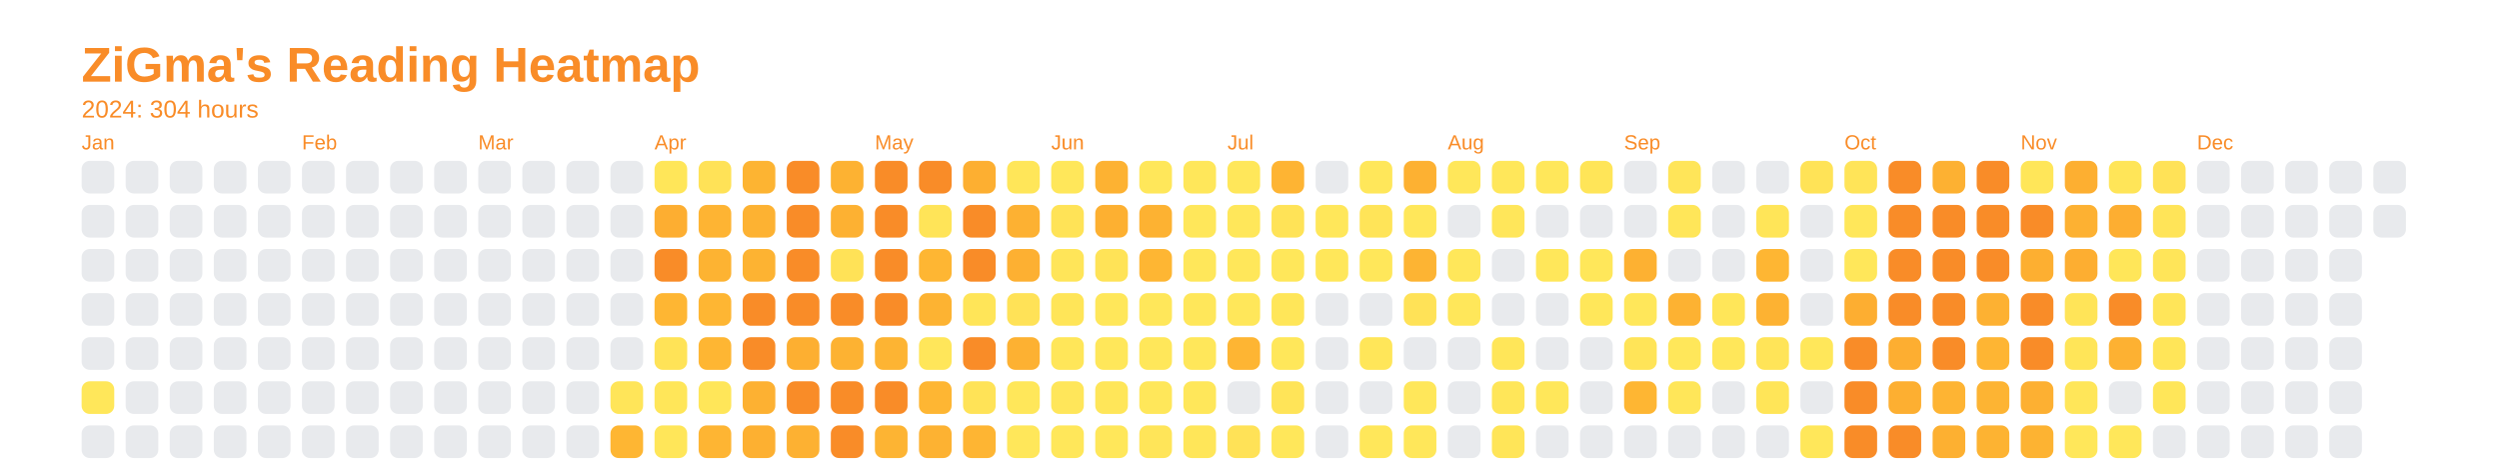
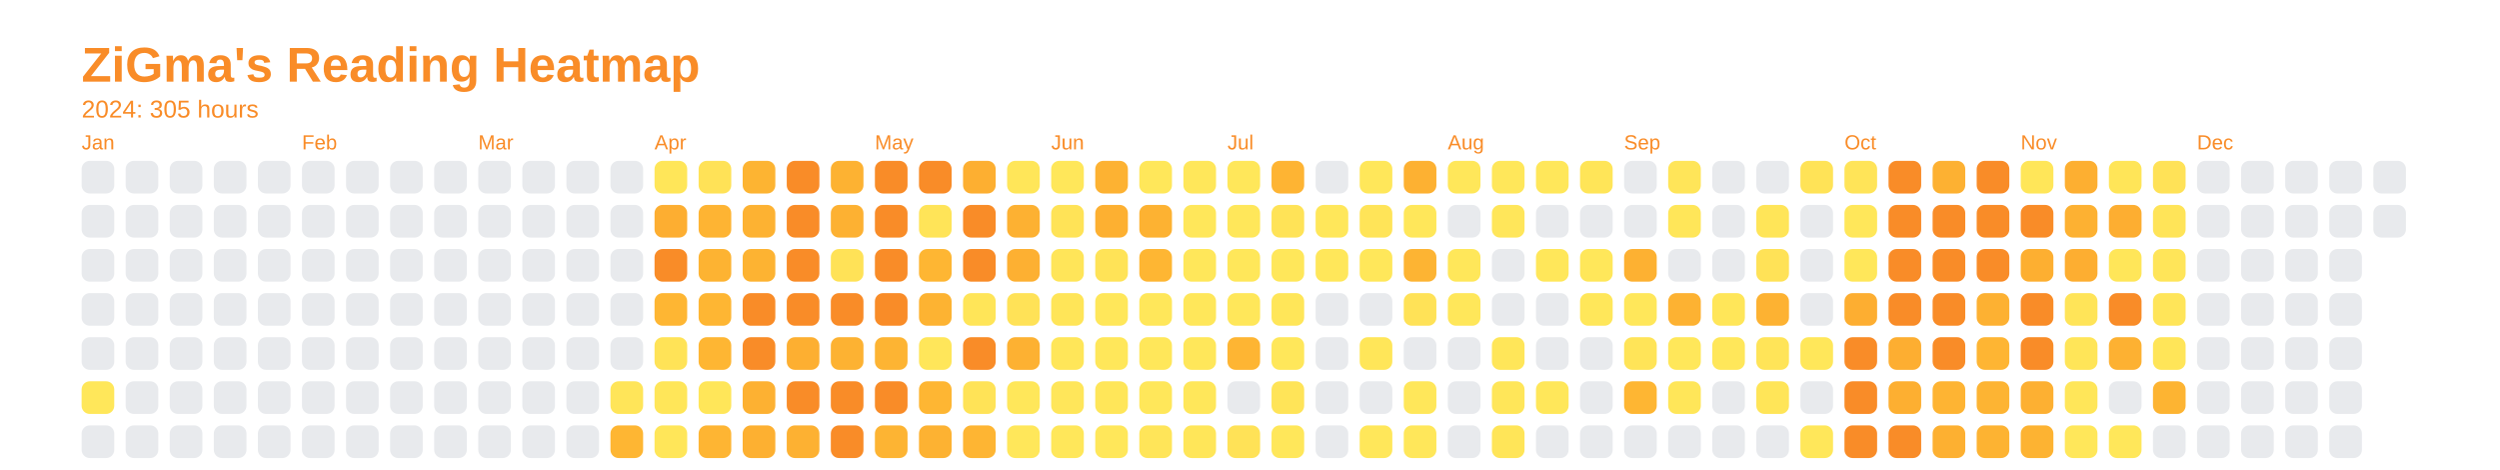
<svg xmlns="http://www.w3.org/2000/svg" baseProfile="full" height="57.5mm" version="1.1" viewBox="0,0,306.2,57.5" width="306.2mm">
  <defs />
  <rect fill="none" height="57.5" width="306.2" x="0" y="0" />
  <text fill="#f98c28" style="font-size:6px; font-family:Arial; font-weight:bold;" x="10" y="10">ZiGma's Reading Heatmap</text>
-   <text fill="#f98c28" style="font-size:3px; font-family:Arial;" x="10" y="14.4">2024: 304 hours</text>
+   <text fill="#f98c28" style="font-size:3px; font-family:Arial;" x="10" y="14.4">2024: 305 hours</text>
  <text fill="#f98c28" style="font-size:2.5px; font-family:Arial" x="10" y="18.3">Jan</text>
  <rect fill="#e8eaed" height="4" rx="1" ry="1" width="4" x="10" y="19.7" />
  <rect fill="#e8eaed" height="4" rx="1" ry="1" width="4" x="10" y="25.1" />
  <rect fill="#e8eaed" height="4" rx="1" ry="1" width="4" x="10" y="30.5" />
  <rect fill="#e8eaed" height="4" rx="1" ry="1" width="4" x="10" y="35.9" />
  <rect fill="#e8eaed" height="4" rx="1" ry="1" width="4" x="10" y="41.3" />
  <rect fill="#ffe75a" height="4" rx="1" ry="1" width="4" x="10" y="46.7" />
  <rect fill="#e8eaed" height="4" rx="1" ry="1" width="4" x="10" y="52.1" />
  <rect fill="#e8eaed" height="4" rx="1" ry="1" width="4" x="15.4" y="19.7" />
  <rect fill="#e8eaed" height="4" rx="1" ry="1" width="4" x="15.4" y="25.1" />
  <rect fill="#e8eaed" height="4" rx="1" ry="1" width="4" x="15.4" y="30.5" />
  <rect fill="#e8eaed" height="4" rx="1" ry="1" width="4" x="15.4" y="35.9" />
  <rect fill="#e8eaed" height="4" rx="1" ry="1" width="4" x="15.4" y="41.3" />
  <rect fill="#e8eaed" height="4" rx="1" ry="1" width="4" x="15.4" y="46.7" />
  <rect fill="#e8eaed" height="4" rx="1" ry="1" width="4" x="15.4" y="52.1" />
  <rect fill="#e8eaed" height="4" rx="1" ry="1" width="4" x="20.8" y="19.7" />
  <rect fill="#e8eaed" height="4" rx="1" ry="1" width="4" x="20.8" y="25.1" />
  <rect fill="#e8eaed" height="4" rx="1" ry="1" width="4" x="20.8" y="30.5" />
  <rect fill="#e8eaed" height="4" rx="1" ry="1" width="4" x="20.8" y="35.9" />
  <rect fill="#e8eaed" height="4" rx="1" ry="1" width="4" x="20.8" y="41.3" />
  <rect fill="#e8eaed" height="4" rx="1" ry="1" width="4" x="20.8" y="46.7" />
  <rect fill="#e8eaed" height="4" rx="1" ry="1" width="4" x="20.8" y="52.1" />
  <rect fill="#e8eaed" height="4" rx="1" ry="1" width="4" x="26.2" y="19.7" />
  <rect fill="#e8eaed" height="4" rx="1" ry="1" width="4" x="26.2" y="25.1" />
  <rect fill="#e8eaed" height="4" rx="1" ry="1" width="4" x="26.2" y="30.5" />
  <rect fill="#e8eaed" height="4" rx="1" ry="1" width="4" x="26.2" y="35.9" />
  <rect fill="#e8eaed" height="4" rx="1" ry="1" width="4" x="26.2" y="41.3" />
  <rect fill="#e8eaed" height="4" rx="1" ry="1" width="4" x="26.2" y="46.7" />
  <rect fill="#e8eaed" height="4" rx="1" ry="1" width="4" x="26.2" y="52.1" />
  <rect fill="#e8eaed" height="4" rx="1" ry="1" width="4" x="31.6" y="19.7" />
  <rect fill="#e8eaed" height="4" rx="1" ry="1" width="4" x="31.6" y="25.1" />
  <rect fill="#e8eaed" height="4" rx="1" ry="1" width="4" x="31.6" y="30.5" />
  <rect fill="#e8eaed" height="4" rx="1" ry="1" width="4" x="31.6" y="35.9" />
  <rect fill="#e8eaed" height="4" rx="1" ry="1" width="4" x="31.6" y="41.3" />
  <rect fill="#e8eaed" height="4" rx="1" ry="1" width="4" x="31.6" y="46.7" />
  <rect fill="#e8eaed" height="4" rx="1" ry="1" width="4" x="31.6" y="52.1" />
  <text fill="#f98c28" style="font-size:2.5px; font-family:Arial" x="37.0" y="18.3">Feb</text>
  <rect fill="#e8eaed" height="4" rx="1" ry="1" width="4" x="37.0" y="19.7" />
  <rect fill="#e8eaed" height="4" rx="1" ry="1" width="4" x="37.0" y="25.1" />
  <rect fill="#e8eaed" height="4" rx="1" ry="1" width="4" x="37.0" y="30.5" />
  <rect fill="#e8eaed" height="4" rx="1" ry="1" width="4" x="37.0" y="35.9" />
  <rect fill="#e8eaed" height="4" rx="1" ry="1" width="4" x="37.0" y="41.3" />
  <rect fill="#e8eaed" height="4" rx="1" ry="1" width="4" x="37.0" y="46.7" />
  <rect fill="#e8eaed" height="4" rx="1" ry="1" width="4" x="37.0" y="52.1" />
  <rect fill="#e8eaed" height="4" rx="1" ry="1" width="4" x="42.4" y="19.7" />
  <rect fill="#e8eaed" height="4" rx="1" ry="1" width="4" x="42.4" y="25.1" />
  <rect fill="#e8eaed" height="4" rx="1" ry="1" width="4" x="42.4" y="30.5" />
  <rect fill="#e8eaed" height="4" rx="1" ry="1" width="4" x="42.4" y="35.9" />
  <rect fill="#e8eaed" height="4" rx="1" ry="1" width="4" x="42.4" y="41.3" />
  <rect fill="#e8eaed" height="4" rx="1" ry="1" width="4" x="42.4" y="46.7" />
  <rect fill="#e8eaed" height="4" rx="1" ry="1" width="4" x="42.4" y="52.1" />
  <rect fill="#e8eaed" height="4" rx="1" ry="1" width="4" x="47.8" y="19.7" />
  <rect fill="#e8eaed" height="4" rx="1" ry="1" width="4" x="47.8" y="25.1" />
  <rect fill="#e8eaed" height="4" rx="1" ry="1" width="4" x="47.8" y="30.5" />
  <rect fill="#e8eaed" height="4" rx="1" ry="1" width="4" x="47.8" y="35.9" />
  <rect fill="#e8eaed" height="4" rx="1" ry="1" width="4" x="47.8" y="41.3" />
  <rect fill="#e8eaed" height="4" rx="1" ry="1" width="4" x="47.8" y="46.7" />
  <rect fill="#e8eaed" height="4" rx="1" ry="1" width="4" x="47.8" y="52.1" />
  <rect fill="#e8eaed" height="4" rx="1" ry="1" width="4" x="53.2" y="19.7" />
  <rect fill="#e8eaed" height="4" rx="1" ry="1" width="4" x="53.2" y="25.1" />
  <rect fill="#e8eaed" height="4" rx="1" ry="1" width="4" x="53.2" y="30.5" />
  <rect fill="#e8eaed" height="4" rx="1" ry="1" width="4" x="53.2" y="35.9" />
  <rect fill="#e8eaed" height="4" rx="1" ry="1" width="4" x="53.2" y="41.3" />
  <rect fill="#e8eaed" height="4" rx="1" ry="1" width="4" x="53.2" y="46.7" />
  <rect fill="#e8eaed" height="4" rx="1" ry="1" width="4" x="53.2" y="52.1" />
  <text fill="#f98c28" style="font-size:2.5px; font-family:Arial" x="58.6" y="18.3">Mar</text>
  <rect fill="#e8eaed" height="4" rx="1" ry="1" width="4" x="58.6" y="19.7" />
  <rect fill="#e8eaed" height="4" rx="1" ry="1" width="4" x="58.6" y="25.1" />
  <rect fill="#e8eaed" height="4" rx="1" ry="1" width="4" x="58.6" y="30.5" />
  <rect fill="#e8eaed" height="4" rx="1" ry="1" width="4" x="58.6" y="35.9" />
  <rect fill="#e8eaed" height="4" rx="1" ry="1" width="4" x="58.6" y="41.3" />
  <rect fill="#e8eaed" height="4" rx="1" ry="1" width="4" x="58.6" y="46.7" />
  <rect fill="#e8eaed" height="4" rx="1" ry="1" width="4" x="58.6" y="52.1" />
  <rect fill="#e8eaed" height="4" rx="1" ry="1" width="4" x="64" y="19.7" />
  <rect fill="#e8eaed" height="4" rx="1" ry="1" width="4" x="64" y="25.1" />
  <rect fill="#e8eaed" height="4" rx="1" ry="1" width="4" x="64" y="30.5" />
  <rect fill="#e8eaed" height="4" rx="1" ry="1" width="4" x="64" y="35.9" />
  <rect fill="#e8eaed" height="4" rx="1" ry="1" width="4" x="64" y="41.3" />
  <rect fill="#e8eaed" height="4" rx="1" ry="1" width="4" x="64" y="46.7" />
  <rect fill="#e8eaed" height="4" rx="1" ry="1" width="4" x="64" y="52.1" />
  <rect fill="#e8eaed" height="4" rx="1" ry="1" width="4" x="69.4" y="19.7" />
  <rect fill="#e8eaed" height="4" rx="1" ry="1" width="4" x="69.4" y="25.1" />
  <rect fill="#e8eaed" height="4" rx="1" ry="1" width="4" x="69.4" y="30.5" />
  <rect fill="#e8eaed" height="4" rx="1" ry="1" width="4" x="69.4" y="35.9" />
  <rect fill="#e8eaed" height="4" rx="1" ry="1" width="4" x="69.4" y="41.3" />
  <rect fill="#e8eaed" height="4" rx="1" ry="1" width="4" x="69.4" y="46.7" />
  <rect fill="#e8eaed" height="4" rx="1" ry="1" width="4" x="69.4" y="52.1" />
  <rect fill="#e8eaed" height="4" rx="1" ry="1" width="4" x="74.8" y="19.7" />
  <rect fill="#e8eaed" height="4" rx="1" ry="1" width="4" x="74.8" y="25.1" />
  <rect fill="#e8eaed" height="4" rx="1" ry="1" width="4" x="74.8" y="30.5" />
  <rect fill="#e8eaed" height="4" rx="1" ry="1" width="4" x="74.8" y="35.9" />
  <rect fill="#e8eaed" height="4" rx="1" ry="1" width="4" x="74.8" y="41.3" />
  <rect fill="#ffe559" height="4" rx="1" ry="1" width="4" x="74.8" y="46.7" />
  <rect fill="#feb633" height="4" rx="1" ry="1" width="4" x="74.8" y="52.1" />
  <text fill="#f98c28" style="font-size:2.5px; font-family:Arial" x="80.2" y="18.3">Apr</text>
  <rect fill="#ffe659" height="4" rx="1" ry="1" width="4" x="80.2" y="19.7" />
  <rect fill="#fdae31" height="4" rx="1" ry="1" width="4" x="80.2" y="25.1" />
  <rect fill="#f98c28" height="4" rx="1" ry="1" width="4" x="80.2" y="30.5" />
  <rect fill="#feb633" height="4" rx="1" ry="1" width="4" x="80.2" y="35.9" />
  <rect fill="#ffe357" height="4" rx="1" ry="1" width="4" x="80.2" y="41.3" />
  <rect fill="#ffe659" height="4" rx="1" ry="1" width="4" x="80.2" y="46.7" />
  <rect fill="#ffe659" height="4" rx="1" ry="1" width="4" x="80.2" y="52.1" />
  <rect fill="#ffe257" height="4" rx="1" ry="1" width="4" x="85.6" y="19.7" />
  <rect fill="#feb433" height="4" rx="1" ry="1" width="4" x="85.6" y="25.1" />
  <rect fill="#fdb332" height="4" rx="1" ry="1" width="4" x="85.6" y="30.5" />
  <rect fill="#feb633" height="4" rx="1" ry="1" width="4" x="85.6" y="35.9" />
  <rect fill="#feb633" height="4" rx="1" ry="1" width="4" x="85.6" y="41.3" />
  <rect fill="#ffe659" height="4" rx="1" ry="1" width="4" x="85.6" y="46.7" />
  <rect fill="#feb533" height="4" rx="1" ry="1" width="4" x="85.6" y="52.1" />
  <rect fill="#fdb432" height="4" rx="1" ry="1" width="4" x="91" y="19.7" />
  <rect fill="#fdb232" height="4" rx="1" ry="1" width="4" x="91" y="25.1" />
  <rect fill="#fdb332" height="4" rx="1" ry="1" width="4" x="91" y="30.5" />
  <rect fill="#f98c28" height="4" rx="1" ry="1" width="4" x="91" y="35.9" />
  <rect fill="#f98c28" height="4" rx="1" ry="1" width="4" x="91" y="41.3" />
  <rect fill="#fdb132" height="4" rx="1" ry="1" width="4" x="91" y="46.7" />
  <rect fill="#fdb031" height="4" rx="1" ry="1" width="4" x="91" y="52.1" />
  <rect fill="#f98c28" height="4" rx="1" ry="1" width="4" x="96.4" y="19.7" />
  <rect fill="#f98c28" height="4" rx="1" ry="1" width="4" x="96.4" y="25.1" />
  <rect fill="#f98c28" height="4" rx="1" ry="1" width="4" x="96.4" y="30.5" />
  <rect fill="#f98c28" height="4" rx="1" ry="1" width="4" x="96.4" y="35.9" />
  <rect fill="#fdaf31" height="4" rx="1" ry="1" width="4" x="96.4" y="41.3" />
  <rect fill="#f98c28" height="4" rx="1" ry="1" width="4" x="96.4" y="46.7" />
  <rect fill="#fdb132" height="4" rx="1" ry="1" width="4" x="96.4" y="52.1" />
  <rect fill="#fdb232" height="4" rx="1" ry="1" width="4" x="101.8" y="19.7" />
  <rect fill="#fdb132" height="4" rx="1" ry="1" width="4" x="101.8" y="25.1" />
  <rect fill="#ffe257" height="4" rx="1" ry="1" width="4" x="101.8" y="30.5" />
  <rect fill="#f98c28" height="4" rx="1" ry="1" width="4" x="101.8" y="35.9" />
  <rect fill="#fdb232" height="4" rx="1" ry="1" width="4" x="101.8" y="41.3" />
  <rect fill="#f98c28" height="4" rx="1" ry="1" width="4" x="101.8" y="46.7" />
  <rect fill="#f98c28" height="4" rx="1" ry="1" width="4" x="101.8" y="52.1" />
  <text fill="#f98c28" style="font-size:2.5px; font-family:Arial" x="107.2" y="18.3">May</text>
  <rect fill="#f98c28" height="4" rx="1" ry="1" width="4" x="107.2" y="19.7" />
  <rect fill="#f98c28" height="4" rx="1" ry="1" width="4" x="107.2" y="25.1" />
  <rect fill="#f98c28" height="4" rx="1" ry="1" width="4" x="107.2" y="30.5" />
  <rect fill="#f98c28" height="4" rx="1" ry="1" width="4" x="107.2" y="35.9" />
  <rect fill="#fdb433" height="4" rx="1" ry="1" width="4" x="107.2" y="41.3" />
  <rect fill="#f98c28" height="4" rx="1" ry="1" width="4" x="107.2" y="46.7" />
  <rect fill="#fdb433" height="4" rx="1" ry="1" width="4" x="107.2" y="52.1" />
  <rect fill="#f98c28" height="4" rx="1" ry="1" width="4" x="112.6" y="19.7" />
  <rect fill="#ffe458" height="4" rx="1" ry="1" width="4" x="112.6" y="25.1" />
  <rect fill="#feb633" height="4" rx="1" ry="1" width="4" x="112.6" y="30.5" />
  <rect fill="#fdb332" height="4" rx="1" ry="1" width="4" x="112.6" y="35.9" />
  <rect fill="#ffe65a" height="4" rx="1" ry="1" width="4" x="112.6" y="41.3" />
  <rect fill="#feb633" height="4" rx="1" ry="1" width="4" x="112.6" y="46.7" />
  <rect fill="#fdb232" height="4" rx="1" ry="1" width="4" x="112.6" y="52.1" />
  <rect fill="#fdaf31" height="4" rx="1" ry="1" width="4" x="118" y="19.7" />
  <rect fill="#f98c28" height="4" rx="1" ry="1" width="4" x="118" y="25.1" />
  <rect fill="#f98c28" height="4" rx="1" ry="1" width="4" x="118" y="30.5" />
  <rect fill="#ffe558" height="4" rx="1" ry="1" width="4" x="118" y="35.9" />
  <rect fill="#f98c28" height="4" rx="1" ry="1" width="4" x="118" y="41.3" />
  <rect fill="#ffe357" height="4" rx="1" ry="1" width="4" x="118" y="46.7" />
  <rect fill="#feb533" height="4" rx="1" ry="1" width="4" x="118" y="52.1" />
  <rect fill="#ffe659" height="4" rx="1" ry="1" width="4" x="123.4" y="19.7" />
  <rect fill="#fdb132" height="4" rx="1" ry="1" width="4" x="123.4" y="25.1" />
  <rect fill="#fdb032" height="4" rx="1" ry="1" width="4" x="123.4" y="30.5" />
  <rect fill="#ffe257" height="4" rx="1" ry="1" width="4" x="123.4" y="35.9" />
  <rect fill="#fdb132" height="4" rx="1" ry="1" width="4" x="123.4" y="41.3" />
  <rect fill="#ffe75a" height="4" rx="1" ry="1" width="4" x="123.4" y="46.7" />
  <rect fill="#ffe75a" height="4" rx="1" ry="1" width="4" x="123.4" y="52.1" />
  <text fill="#f98c28" style="font-size:2.5px; font-family:Arial" x="128.8" y="18.3">Jun</text>
  <rect fill="#ffe75a" height="4" rx="1" ry="1" width="4" x="128.8" y="19.7" />
  <rect fill="#ffe357" height="4" rx="1" ry="1" width="4" x="128.8" y="25.1" />
  <rect fill="#ffe559" height="4" rx="1" ry="1" width="4" x="128.8" y="30.5" />
  <rect fill="#ffe558" height="4" rx="1" ry="1" width="4" x="128.8" y="35.9" />
  <rect fill="#ffe659" height="4" rx="1" ry="1" width="4" x="128.8" y="41.3" />
  <rect fill="#ffe65a" height="4" rx="1" ry="1" width="4" x="128.8" y="46.7" />
  <rect fill="#ffe75a" height="4" rx="1" ry="1" width="4" x="128.8" y="52.1" />
  <rect fill="#fdb232" height="4" rx="1" ry="1" width="4" x="134.2" y="19.7" />
  <rect fill="#fdb031" height="4" rx="1" ry="1" width="4" x="134.2" y="25.1" />
  <rect fill="#ffe357" height="4" rx="1" ry="1" width="4" x="134.2" y="30.5" />
  <rect fill="#ffe75a" height="4" rx="1" ry="1" width="4" x="134.2" y="35.9" />
  <rect fill="#ffe75a" height="4" rx="1" ry="1" width="4" x="134.2" y="41.3" />
  <rect fill="#ffe659" height="4" rx="1" ry="1" width="4" x="134.2" y="46.7" />
  <rect fill="#ffe75a" height="4" rx="1" ry="1" width="4" x="134.2" y="52.1" />
  <rect fill="#ffe75a" height="4" rx="1" ry="1" width="4" x="139.6" y="19.7" />
  <rect fill="#fdb232" height="4" rx="1" ry="1" width="4" x="139.6" y="25.1" />
  <rect fill="#feb633" height="4" rx="1" ry="1" width="4" x="139.6" y="30.5" />
  <rect fill="#ffe75a" height="4" rx="1" ry="1" width="4" x="139.6" y="35.9" />
  <rect fill="#ffe75a" height="4" rx="1" ry="1" width="4" x="139.6" y="41.3" />
  <rect fill="#ffe75a" height="4" rx="1" ry="1" width="4" x="139.6" y="46.7" />
  <rect fill="#ffe559" height="4" rx="1" ry="1" width="4" x="139.6" y="52.1" />
  <rect fill="#ffe75a" height="4" rx="1" ry="1" width="4" x="145" y="19.7" />
  <rect fill="#ffe75a" height="4" rx="1" ry="1" width="4" x="145" y="25.1" />
  <rect fill="#ffe75a" height="4" rx="1" ry="1" width="4" x="145" y="30.5" />
  <rect fill="#ffe75a" height="4" rx="1" ry="1" width="4" x="145" y="35.9" />
  <rect fill="#ffe75a" height="4" rx="1" ry="1" width="4" x="145" y="41.3" />
  <rect fill="#ffe75a" height="4" rx="1" ry="1" width="4" x="145" y="46.7" />
  <rect fill="#ffe659" height="4" rx="1" ry="1" width="4" x="145" y="52.1" />
  <text fill="#f98c28" style="font-size:2.5px; font-family:Arial" x="150.4" y="18.3">Jul</text>
  <rect fill="#ffe75a" height="4" rx="1" ry="1" width="4" x="150.4" y="19.7" />
  <rect fill="#ffe75a" height="4" rx="1" ry="1" width="4" x="150.4" y="25.1" />
  <rect fill="#ffe75a" height="4" rx="1" ry="1" width="4" x="150.4" y="30.5" />
  <rect fill="#ffe75a" height="4" rx="1" ry="1" width="4" x="150.4" y="35.9" />
  <rect fill="#feb533" height="4" rx="1" ry="1" width="4" x="150.4" y="41.3" />
  <rect fill="#e8eaed" height="4" rx="1" ry="1" width="4" x="150.4" y="46.7" />
  <rect fill="#ffe257" height="4" rx="1" ry="1" width="4" x="150.4" y="52.1" />
  <rect fill="#feb433" height="4" rx="1" ry="1" width="4" x="155.8" y="19.7" />
  <rect fill="#ffe357" height="4" rx="1" ry="1" width="4" x="155.8" y="25.1" />
  <rect fill="#ffe75a" height="4" rx="1" ry="1" width="4" x="155.8" y="30.5" />
  <rect fill="#ffe659" height="4" rx="1" ry="1" width="4" x="155.8" y="35.9" />
  <rect fill="#ffe75a" height="4" rx="1" ry="1" width="4" x="155.8" y="41.3" />
  <rect fill="#ffe458" height="4" rx="1" ry="1" width="4" x="155.8" y="46.7" />
  <rect fill="#ffe75a" height="4" rx="1" ry="1" width="4" x="155.8" y="52.1" />
  <rect fill="#e8eaed" height="4" rx="1" ry="1" width="4" x="161.2" y="19.7" />
  <rect fill="#ffe75a" height="4" rx="1" ry="1" width="4" x="161.2" y="25.1" />
  <rect fill="#ffe75a" height="4" rx="1" ry="1" width="4" x="161.2" y="30.5" />
  <rect fill="#e8eaed" height="4" rx="1" ry="1" width="4" x="161.2" y="35.9" />
  <rect fill="#e8eaed" height="4" rx="1" ry="1" width="4" x="161.2" y="41.3" />
  <rect fill="#e8eaed" height="4" rx="1" ry="1" width="4" x="161.2" y="46.7" />
  <rect fill="#e8eaed" height="4" rx="1" ry="1" width="4" x="161.2" y="52.1" />
  <rect fill="#ffe75a" height="4" rx="1" ry="1" width="4" x="166.6" y="19.7" />
  <rect fill="#ffe458" height="4" rx="1" ry="1" width="4" x="166.6" y="25.1" />
  <rect fill="#ffe75a" height="4" rx="1" ry="1" width="4" x="166.6" y="30.5" />
  <rect fill="#e8eaed" height="4" rx="1" ry="1" width="4" x="166.6" y="35.9" />
  <rect fill="#ffe659" height="4" rx="1" ry="1" width="4" x="166.6" y="41.3" />
  <rect fill="#e8eaed" height="4" rx="1" ry="1" width="4" x="166.6" y="46.7" />
  <rect fill="#ffe75a" height="4" rx="1" ry="1" width="4" x="166.6" y="52.1" />
  <rect fill="#fdb132" height="4" rx="1" ry="1" width="4" x="172" y="19.7" />
  <rect fill="#ffe75a" height="4" rx="1" ry="1" width="4" x="172" y="25.1" />
  <rect fill="#fdb433" height="4" rx="1" ry="1" width="4" x="172" y="30.5" />
  <rect fill="#ffe257" height="4" rx="1" ry="1" width="4" x="172" y="35.9" />
  <rect fill="#e8eaed" height="4" rx="1" ry="1" width="4" x="172" y="41.3" />
  <rect fill="#ffe75a" height="4" rx="1" ry="1" width="4" x="172" y="46.7" />
  <rect fill="#ffe75a" height="4" rx="1" ry="1" width="4" x="172" y="52.1" />
  <text fill="#f98c28" style="font-size:2.5px; font-family:Arial" x="177.4" y="18.3">Aug</text>
  <rect fill="#ffe75a" height="4" rx="1" ry="1" width="4" x="177.4" y="19.7" />
  <rect fill="#e8eaed" height="4" rx="1" ry="1" width="4" x="177.4" y="25.1" />
  <rect fill="#ffe75a" height="4" rx="1" ry="1" width="4" x="177.4" y="30.5" />
  <rect fill="#ffe75a" height="4" rx="1" ry="1" width="4" x="177.4" y="35.9" />
  <rect fill="#e8eaed" height="4" rx="1" ry="1" width="4" x="177.4" y="41.3" />
  <rect fill="#e8eaed" height="4" rx="1" ry="1" width="4" x="177.4" y="46.7" />
  <rect fill="#e8eaed" height="4" rx="1" ry="1" width="4" x="177.4" y="52.1" />
  <rect fill="#ffe75a" height="4" rx="1" ry="1" width="4" x="182.8" y="19.7" />
  <rect fill="#ffe65a" height="4" rx="1" ry="1" width="4" x="182.8" y="25.1" />
  <rect fill="#e8eaed" height="4" rx="1" ry="1" width="4" x="182.8" y="30.5" />
  <rect fill="#e8eaed" height="4" rx="1" ry="1" width="4" x="182.8" y="35.9" />
  <rect fill="#ffe659" height="4" rx="1" ry="1" width="4" x="182.8" y="41.3" />
  <rect fill="#ffe659" height="4" rx="1" ry="1" width="4" x="182.8" y="46.7" />
  <rect fill="#ffe558" height="4" rx="1" ry="1" width="4" x="182.8" y="52.1" />
  <rect fill="#ffe75a" height="4" rx="1" ry="1" width="4" x="188.2" y="19.7" />
  <rect fill="#e8eaed" height="4" rx="1" ry="1" width="4" x="188.2" y="25.1" />
  <rect fill="#ffe75a" height="4" rx="1" ry="1" width="4" x="188.2" y="30.5" />
  <rect fill="#e8eaed" height="4" rx="1" ry="1" width="4" x="188.2" y="35.9" />
  <rect fill="#e8eaed" height="4" rx="1" ry="1" width="4" x="188.2" y="41.3" />
  <rect fill="#ffe75a" height="4" rx="1" ry="1" width="4" x="188.2" y="46.7" />
  <rect fill="#e8eaed" height="4" rx="1" ry="1" width="4" x="188.2" y="52.1" />
  <rect fill="#ffe558" height="4" rx="1" ry="1" width="4" x="193.6" y="19.7" />
  <rect fill="#e8eaed" height="4" rx="1" ry="1" width="4" x="193.6" y="25.1" />
  <rect fill="#ffe75a" height="4" rx="1" ry="1" width="4" x="193.6" y="30.5" />
  <rect fill="#ffe75a" height="4" rx="1" ry="1" width="4" x="193.6" y="35.9" />
  <rect fill="#e8eaed" height="4" rx="1" ry="1" width="4" x="193.6" y="41.3" />
  <rect fill="#e8eaed" height="4" rx="1" ry="1" width="4" x="193.6" y="46.7" />
  <rect fill="#e8eaed" height="4" rx="1" ry="1" width="4" x="193.6" y="52.1" />
  <text fill="#f98c28" style="font-size:2.5px; font-family:Arial" x="199" y="18.3">Sep</text>
  <rect fill="#e8eaed" height="4" rx="1" ry="1" width="4" x="199" y="19.7" />
  <rect fill="#e8eaed" height="4" rx="1" ry="1" width="4" x="199" y="25.1" />
  <rect fill="#fdb132" height="4" rx="1" ry="1" width="4" x="199" y="30.5" />
  <rect fill="#ffe75a" height="4" rx="1" ry="1" width="4" x="199" y="35.9" />
  <rect fill="#ffe458" height="4" rx="1" ry="1" width="4" x="199" y="41.3" />
  <rect fill="#feb633" height="4" rx="1" ry="1" width="4" x="199" y="46.7" />
  <rect fill="#e8eaed" height="4" rx="1" ry="1" width="4" x="199" y="52.1" />
  <rect fill="#ffe559" height="4" rx="1" ry="1" width="4" x="204.4" y="19.7" />
  <rect fill="#ffe659" height="4" rx="1" ry="1" width="4" x="204.4" y="25.1" />
  <rect fill="#e8eaed" height="4" rx="1" ry="1" width="4" x="204.4" y="30.5" />
  <rect fill="#fdb232" height="4" rx="1" ry="1" width="4" x="204.4" y="35.9" />
  <rect fill="#ffe75a" height="4" rx="1" ry="1" width="4" x="204.4" y="41.3" />
  <rect fill="#ffe659" height="4" rx="1" ry="1" width="4" x="204.4" y="46.7" />
  <rect fill="#e8eaed" height="4" rx="1" ry="1" width="4" x="204.4" y="52.1" />
  <rect fill="#e8eaed" height="4" rx="1" ry="1" width="4" x="209.8" y="19.7" />
  <rect fill="#e8eaed" height="4" rx="1" ry="1" width="4" x="209.8" y="25.1" />
  <rect fill="#e8eaed" height="4" rx="1" ry="1" width="4" x="209.8" y="30.5" />
  <rect fill="#ffe659" height="4" rx="1" ry="1" width="4" x="209.8" y="35.9" />
  <rect fill="#ffe75a" height="4" rx="1" ry="1" width="4" x="209.8" y="41.3" />
  <rect fill="#e8eaed" height="4" rx="1" ry="1" width="4" x="209.8" y="46.7" />
  <rect fill="#e8eaed" height="4" rx="1" ry="1" width="4" x="209.8" y="52.1" />
  <rect fill="#e8eaed" height="4" rx="1" ry="1" width="4" x="215.2" y="19.7" />
  <rect fill="#ffe558" height="4" rx="1" ry="1" width="4" x="215.2" y="25.1" />
-   <rect fill="#feb633" height="4" rx="1" ry="1" width="4" x="215.2" y="30.5" />
+   <rect fill="#ffe257" height="4" rx="1" ry="1" width="4" x="215.2" y="30.5" />
  <rect fill="#fdb232" height="4" rx="1" ry="1" width="4" x="215.2" y="35.9" />
  <rect fill="#ffe458" height="4" rx="1" ry="1" width="4" x="215.2" y="41.3" />
  <rect fill="#ffe558" height="4" rx="1" ry="1" width="4" x="215.2" y="46.7" />
  <rect fill="#e8eaed" height="4" rx="1" ry="1" width="4" x="215.2" y="52.1" />
  <rect fill="#ffe357" height="4" rx="1" ry="1" width="4" x="220.6" y="19.7" />
  <rect fill="#e8eaed" height="4" rx="1" ry="1" width="4" x="220.6" y="25.1" />
  <rect fill="#e8eaed" height="4" rx="1" ry="1" width="4" x="220.6" y="30.5" />
  <rect fill="#e8eaed" height="4" rx="1" ry="1" width="4" x="220.6" y="35.9" />
  <rect fill="#ffe75a" height="4" rx="1" ry="1" width="4" x="220.6" y="41.3" />
  <rect fill="#e8eaed" height="4" rx="1" ry="1" width="4" x="220.6" y="46.7" />
  <rect fill="#ffe75a" height="4" rx="1" ry="1" width="4" x="220.6" y="52.1" />
  <text fill="#f98c28" style="font-size:2.5px; font-family:Arial" x="226" y="18.3">Oct</text>
  <rect fill="#ffe458" height="4" rx="1" ry="1" width="4" x="226" y="19.7" />
  <rect fill="#ffe75a" height="4" rx="1" ry="1" width="4" x="226" y="25.1" />
  <rect fill="#ffe75a" height="4" rx="1" ry="1" width="4" x="226" y="30.5" />
  <rect fill="#fdae31" height="4" rx="1" ry="1" width="4" x="226" y="35.9" />
  <rect fill="#f98c28" height="4" rx="1" ry="1" width="4" x="226" y="41.3" />
  <rect fill="#f98c28" height="4" rx="1" ry="1" width="4" x="226" y="46.7" />
  <rect fill="#f98c28" height="4" rx="1" ry="1" width="4" x="226" y="52.1" />
  <rect fill="#f98c28" height="4" rx="1" ry="1" width="4" x="231.4" y="19.7" />
  <rect fill="#f98c28" height="4" rx="1" ry="1" width="4" x="231.4" y="25.1" />
  <rect fill="#f98c28" height="4" rx="1" ry="1" width="4" x="231.4" y="30.5" />
  <rect fill="#f98c28" height="4" rx="1" ry="1" width="4" x="231.4" y="35.9" />
  <rect fill="#fdae31" height="4" rx="1" ry="1" width="4" x="231.4" y="41.3" />
  <rect fill="#fdaf31" height="4" rx="1" ry="1" width="4" x="231.4" y="46.7" />
  <rect fill="#f98c28" height="4" rx="1" ry="1" width="4" x="231.4" y="52.1" />
  <rect fill="#fdb132" height="4" rx="1" ry="1" width="4" x="236.8" y="19.7" />
  <rect fill="#f98c28" height="4" rx="1" ry="1" width="4" x="236.8" y="25.1" />
  <rect fill="#f98c28" height="4" rx="1" ry="1" width="4" x="236.8" y="30.5" />
  <rect fill="#f98c28" height="4" rx="1" ry="1" width="4" x="236.8" y="35.9" />
  <rect fill="#f98c28" height="4" rx="1" ry="1" width="4" x="236.8" y="41.3" />
  <rect fill="#feb433" height="4" rx="1" ry="1" width="4" x="236.8" y="46.7" />
  <rect fill="#fdb031" height="4" rx="1" ry="1" width="4" x="236.8" y="52.1" />
  <rect fill="#f98c28" height="4" rx="1" ry="1" width="4" x="242.2" y="19.7" />
  <rect fill="#f98c28" height="4" rx="1" ry="1" width="4" x="242.2" y="25.1" />
  <rect fill="#f98c28" height="4" rx="1" ry="1" width="4" x="242.2" y="30.5" />
  <rect fill="#fdb132" height="4" rx="1" ry="1" width="4" x="242.2" y="35.9" />
  <rect fill="#feb533" height="4" rx="1" ry="1" width="4" x="242.2" y="41.3" />
  <rect fill="#fdb433" height="4" rx="1" ry="1" width="4" x="242.2" y="46.7" />
  <rect fill="#fdb332" height="4" rx="1" ry="1" width="4" x="242.2" y="52.1" />
  <text fill="#f98c28" style="font-size:2.5px; font-family:Arial" x="247.6" y="18.3">Nov</text>
  <rect fill="#ffe659" height="4" rx="1" ry="1" width="4" x="247.6" y="19.7" />
  <rect fill="#f98c28" height="4" rx="1" ry="1" width="4" x="247.6" y="25.1" />
  <rect fill="#fdaf31" height="4" rx="1" ry="1" width="4" x="247.6" y="30.5" />
  <rect fill="#f98c28" height="4" rx="1" ry="1" width="4" x="247.6" y="35.9" />
  <rect fill="#f98c28" height="4" rx="1" ry="1" width="4" x="247.6" y="41.3" />
  <rect fill="#fdb032" height="4" rx="1" ry="1" width="4" x="247.6" y="46.7" />
  <rect fill="#fdb332" height="4" rx="1" ry="1" width="4" x="247.6" y="52.1" />
  <rect fill="#fdaf31" height="4" rx="1" ry="1" width="4" x="253" y="19.7" />
  <rect fill="#fdb132" height="4" rx="1" ry="1" width="4" x="253" y="25.1" />
  <rect fill="#fdae31" height="4" rx="1" ry="1" width="4" x="253" y="30.5" />
  <rect fill="#ffe458" height="4" rx="1" ry="1" width="4" x="253" y="35.9" />
  <rect fill="#ffe558" height="4" rx="1" ry="1" width="4" x="253" y="41.3" />
  <rect fill="#ffe659" height="4" rx="1" ry="1" width="4" x="253" y="46.7" />
  <rect fill="#ffe75a" height="4" rx="1" ry="1" width="4" x="253" y="52.1" />
  <rect fill="#ffe558" height="4" rx="1" ry="1" width="4" x="258.4" y="19.7" />
  <rect fill="#fdae31" height="4" rx="1" ry="1" width="4" x="258.4" y="25.1" />
  <rect fill="#ffe659" height="4" rx="1" ry="1" width="4" x="258.4" y="30.5" />
  <rect fill="#f98c28" height="4" rx="1" ry="1" width="4" x="258.4" y="35.9" />
  <rect fill="#fdb132" height="4" rx="1" ry="1" width="4" x="258.4" y="41.3" />
  <rect fill="#e8eaed" height="4" rx="1" ry="1" width="4" x="258.4" y="46.7" />
  <rect fill="#ffe75a" height="4" rx="1" ry="1" width="4" x="258.4" y="52.1" />
  <rect fill="#ffe257" height="4" rx="1" ry="1" width="4" x="263.8" y="19.7" />
  <rect fill="#ffe458" height="4" rx="1" ry="1" width="4" x="263.8" y="25.1" />
  <rect fill="#ffe559" height="4" rx="1" ry="1" width="4" x="263.8" y="30.5" />
  <rect fill="#ffe559" height="4" rx="1" ry="1" width="4" x="263.8" y="35.9" />
  <rect fill="#ffe558" height="4" rx="1" ry="1" width="4" x="263.8" y="41.3" />
-   <rect fill="#ffe659" height="4" rx="1" ry="1" width="4" x="263.8" y="46.7" />
+   <rect fill="#fdb432" height="4" rx="1" ry="1" width="4" x="263.8" y="46.7" />
  <rect fill="#e8eaed" height="4" rx="1" ry="1" width="4" x="263.8" y="52.1" />
  <text fill="#f98c28" style="font-size:2.5px; font-family:Arial" x="269.2" y="18.3">Dec</text>
  <rect fill="#e8eaed" height="4" rx="1" ry="1" width="4" x="269.2" y="19.7" />
  <rect fill="#e8eaed" height="4" rx="1" ry="1" width="4" x="269.2" y="25.1" />
  <rect fill="#e8eaed" height="4" rx="1" ry="1" width="4" x="269.2" y="30.5" />
  <rect fill="#e8eaed" height="4" rx="1" ry="1" width="4" x="269.2" y="35.9" />
  <rect fill="#e8eaed" height="4" rx="1" ry="1" width="4" x="269.2" y="41.3" />
  <rect fill="#e8eaed" height="4" rx="1" ry="1" width="4" x="269.2" y="46.7" />
  <rect fill="#e8eaed" height="4" rx="1" ry="1" width="4" x="269.2" y="52.1" />
  <rect fill="#e8eaed" height="4" rx="1" ry="1" width="4" x="274.6" y="19.7" />
  <rect fill="#e8eaed" height="4" rx="1" ry="1" width="4" x="274.6" y="25.1" />
  <rect fill="#e8eaed" height="4" rx="1" ry="1" width="4" x="274.6" y="30.5" />
  <rect fill="#e8eaed" height="4" rx="1" ry="1" width="4" x="274.6" y="35.9" />
  <rect fill="#e8eaed" height="4" rx="1" ry="1" width="4" x="274.6" y="41.3" />
  <rect fill="#e8eaed" height="4" rx="1" ry="1" width="4" x="274.6" y="46.7" />
  <rect fill="#e8eaed" height="4" rx="1" ry="1" width="4" x="274.6" y="52.1" />
  <rect fill="#e8eaed" height="4" rx="1" ry="1" width="4" x="280" y="19.7" />
  <rect fill="#e8eaed" height="4" rx="1" ry="1" width="4" x="280" y="25.1" />
  <rect fill="#e8eaed" height="4" rx="1" ry="1" width="4" x="280" y="30.5" />
  <rect fill="#e8eaed" height="4" rx="1" ry="1" width="4" x="280" y="35.9" />
  <rect fill="#e8eaed" height="4" rx="1" ry="1" width="4" x="280" y="41.3" />
  <rect fill="#e8eaed" height="4" rx="1" ry="1" width="4" x="280" y="46.7" />
  <rect fill="#e8eaed" height="4" rx="1" ry="1" width="4" x="280" y="52.1" />
  <rect fill="#e8eaed" height="4" rx="1" ry="1" width="4" x="285.4" y="19.7" />
  <rect fill="#e8eaed" height="4" rx="1" ry="1" width="4" x="285.4" y="25.1" />
  <rect fill="#e8eaed" height="4" rx="1" ry="1" width="4" x="285.4" y="30.5" />
  <rect fill="#e8eaed" height="4" rx="1" ry="1" width="4" x="285.4" y="35.9" />
  <rect fill="#e8eaed" height="4" rx="1" ry="1" width="4" x="285.4" y="41.3" />
  <rect fill="#e8eaed" height="4" rx="1" ry="1" width="4" x="285.4" y="46.7" />
  <rect fill="#e8eaed" height="4" rx="1" ry="1" width="4" x="285.4" y="52.1" />
  <rect fill="#e8eaed" height="4" rx="1" ry="1" width="4" x="290.8" y="19.7" />
  <rect fill="#e8eaed" height="4" rx="1" ry="1" width="4" x="290.8" y="25.1" />
</svg>
